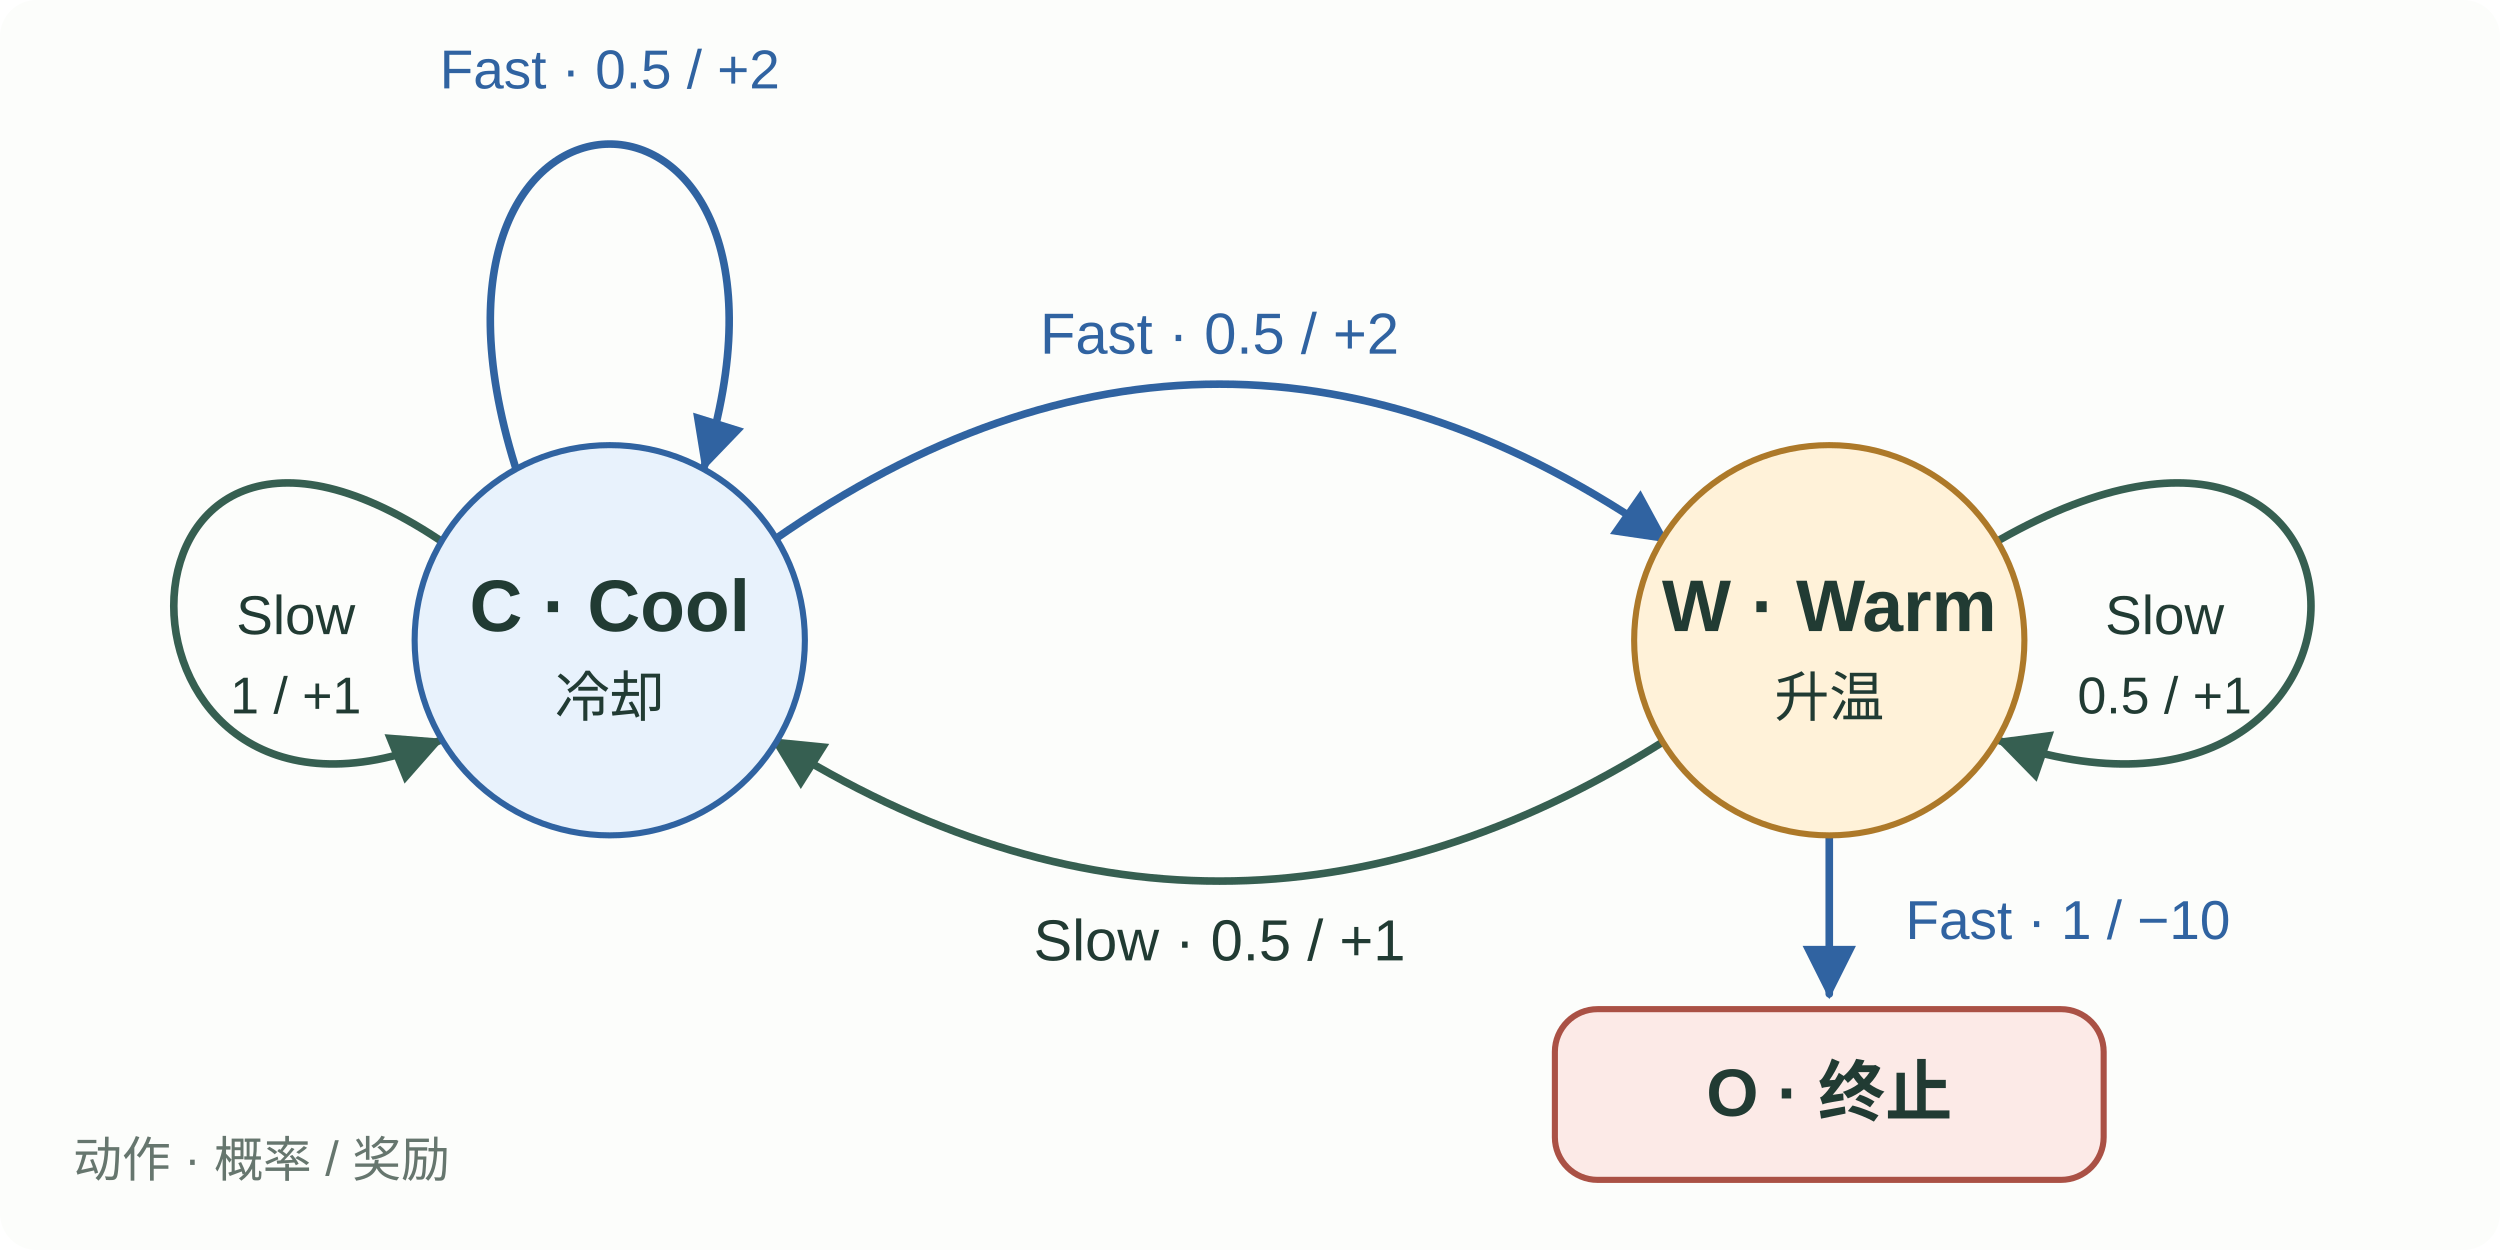
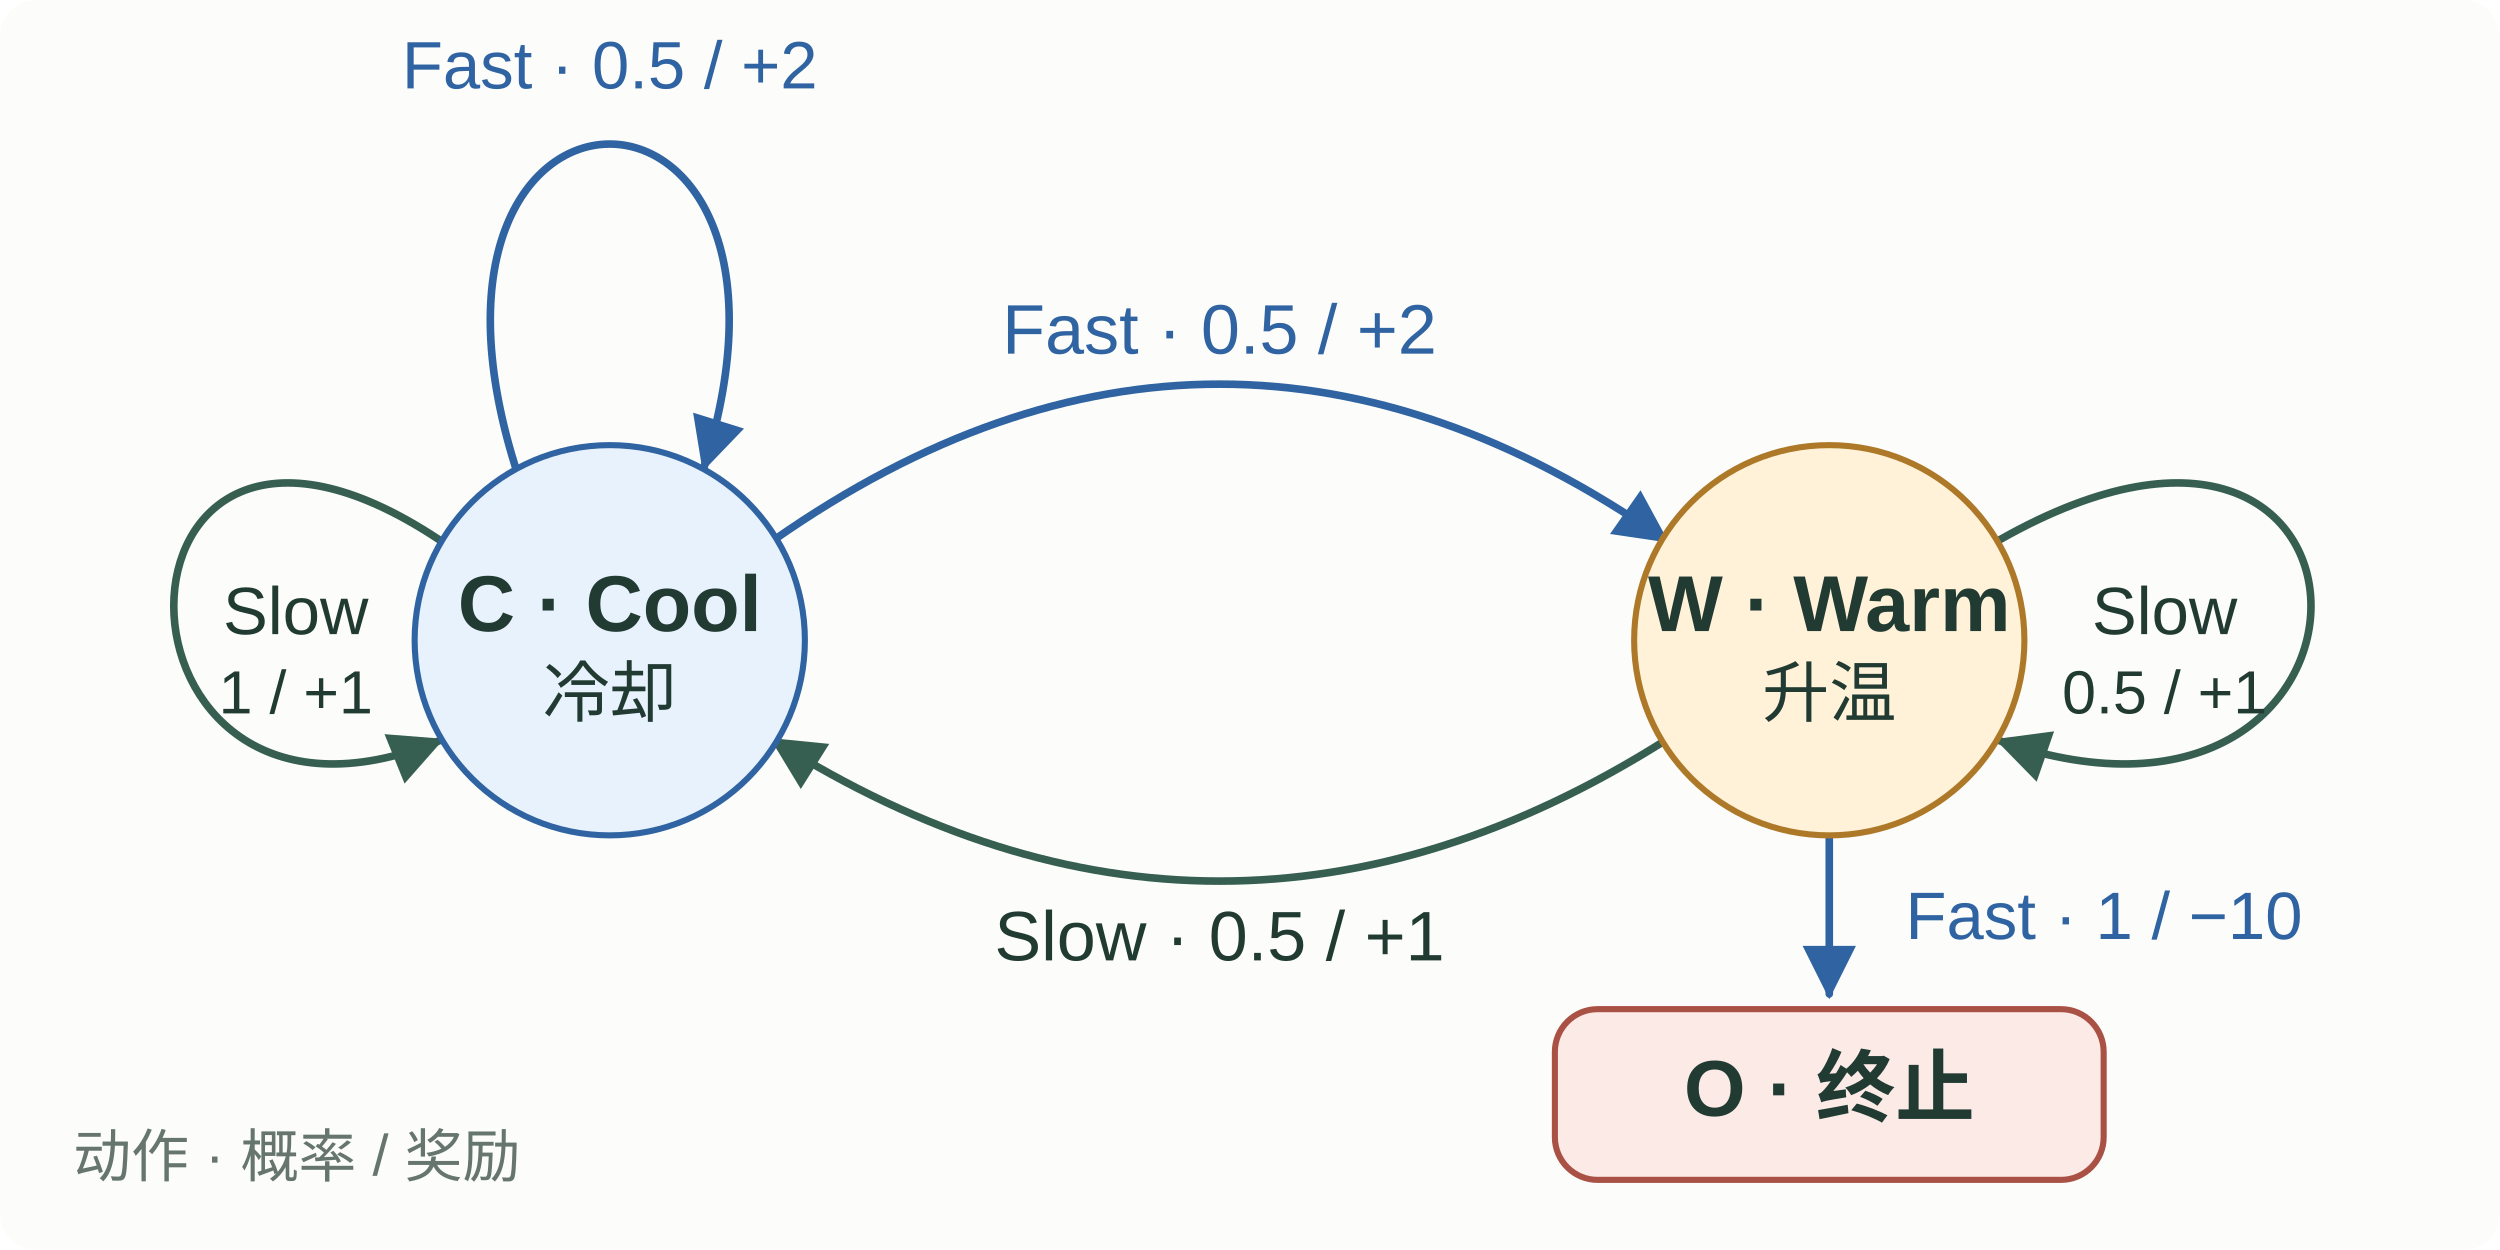
<svg xmlns="http://www.w3.org/2000/svg" viewBox="0 0 820 410" role="img" aria-labelledby="title">
  <defs>
    <marker id="arrow" viewBox="0 0 10 10" refX="9" refY="5" markerWidth="7" markerHeight="7" orient="auto-start-reverse">
      <path d="M0 0 L10 5 L0 10 Z" fill="#365f51" />
    </marker>
    <marker id="fast" viewBox="0 0 10 10" refX="9" refY="5" markerWidth="7" markerHeight="7" orient="auto-start-reverse">
      <path d="M0 0 L10 5 L0 10 Z" fill="#3063a1" />
    </marker>
  </defs>
  <rect width="820" height="410" rx="12" fill="#fcfdfb" />
  <g font-family="Arial, PingFang SC, Microsoft YaHei, sans-serif">
    <g fill="none" stroke-width="2.5" stroke-linecap="round">
      <path d="M144 177 C28 100 28 290 144 243" stroke="#365f51" marker-end="url(#arrow)" />
      <path d="M169 153 C125 12 275 12 231 153" stroke="#3063a1" marker-end="url(#fast)" />
      <path d="M254 177 Q400 75 546 177" stroke="#3063a1" marker-end="url(#fast)" />
      <path d="M546 243 Q400 335 254 243" stroke="#365f51" marker-end="url(#arrow)" />
      <path d="M656 177 C792 100 792 290 656 243" stroke="#365f51" marker-end="url(#arrow)" />
      <path d="M600 274 L600 326" stroke="#3063a1" marker-end="url(#fast)" />
    </g>
    <circle cx="200" cy="210" r="64" fill="#e8f2fc" stroke="#3063a1" stroke-width="2" />
    <circle cx="600" cy="210" r="64" fill="#fff2d9" stroke="#ad7929" stroke-width="2" />
    <rect x="510" y="331" width="180" height="56" rx="14" fill="#fceae7" stroke="#aa5145" stroke-width="2" />
-     <text x="200" y="207" font-size="24" text-anchor="middle" fill="#213b33" font-weight="600">C · Cool</text>
-     <text x="200" y="235" font-size="18" text-anchor="middle" fill="#213b33" font-weight="400">冷却</text>
-     <text x="600" y="207" font-size="24" text-anchor="middle" fill="#213b33" font-weight="600">W · Warm</text>
-     <text x="600" y="235" font-size="18" text-anchor="middle" fill="#213b33" font-weight="400">升温</text>
-     <text x="600" y="366" font-size="22" text-anchor="middle" fill="#213b33" font-weight="600">O · 终止</text>
-     <text x="24" y="386" font-size="16" text-anchor="start" fill="#66766e" font-weight="400">动作 · 概率 / 奖励</text>
-     <text x="200" y="29" font-size="18" text-anchor="middle" fill="#3063a1" font-weight="400">Fast · 0.5 / +2</text>
-     <text x="400" y="116" font-size="19" text-anchor="middle" fill="#3063a1" font-weight="400">Fast · 0.5 / +2</text>
-     <text x="400" y="315" font-size="19" text-anchor="middle" fill="#213b33" font-weight="400">Slow · 0.5 / +1</text>
-     <text x="97" y="208" font-size="18" text-anchor="middle" fill="#213b33" font-weight="400">Slow</text>
-     <text x="97" y="234" font-size="17" text-anchor="middle" fill="#213b33" font-weight="400">1 / +1</text>
-     <text x="710" y="208" font-size="18" text-anchor="middle" fill="#213b33" font-weight="400">Slow</text>
-     <text x="710" y="234" font-size="17" text-anchor="middle" fill="#213b33" font-weight="400">0.5 / +1</text>
-     <text x="625" y="308" font-size="18" text-anchor="start" fill="#3063a1" font-weight="400">Fast · 1 / −10</text>
+     <text x="200" y="207" font-size="26" text-anchor="middle" fill="#213b33" font-weight="600">C · Cool</text>
+     <text x="200" y="235" font-size="22" text-anchor="middle" fill="#213b33" font-weight="400">冷却</text>
+     <text x="600" y="207" font-size="26" text-anchor="middle" fill="#213b33" font-weight="600">W · Warm</text>
+     <text x="600" y="235" font-size="22" text-anchor="middle" fill="#213b33" font-weight="400">升温</text>
+     <text x="600" y="366" font-size="26" text-anchor="middle" fill="#213b33" font-weight="600">O · 终止</text>
+     <text x="24" y="386" font-size="19" text-anchor="start" fill="#66766e" font-weight="400">动作 · 概率 / 奖励</text>
+     <text x="200" y="29" font-size="22" text-anchor="middle" fill="#3063a1" font-weight="400">Fast · 0.5 / +2</text>
+     <text x="400" y="116" font-size="23" text-anchor="middle" fill="#3063a1" font-weight="400">Fast · 0.5 / +2</text>
+     <text x="400" y="315" font-size="23" text-anchor="middle" fill="#213b33" font-weight="400">Slow · 0.5 / +1</text>
+     <text x="97" y="208" font-size="22" text-anchor="middle" fill="#213b33" font-weight="400">Slow</text>
+     <text x="97" y="234" font-size="20" text-anchor="middle" fill="#213b33" font-weight="400">1 / +1</text>
+     <text x="710" y="208" font-size="22" text-anchor="middle" fill="#213b33" font-weight="400">Slow</text>
+     <text x="710" y="234" font-size="20" text-anchor="middle" fill="#213b33" font-weight="400">0.5 / +1</text>
+     <text x="625" y="308" font-size="22" text-anchor="start" fill="#3063a1" font-weight="400">Fast · 1 / −10</text>
  </g>
</svg>
